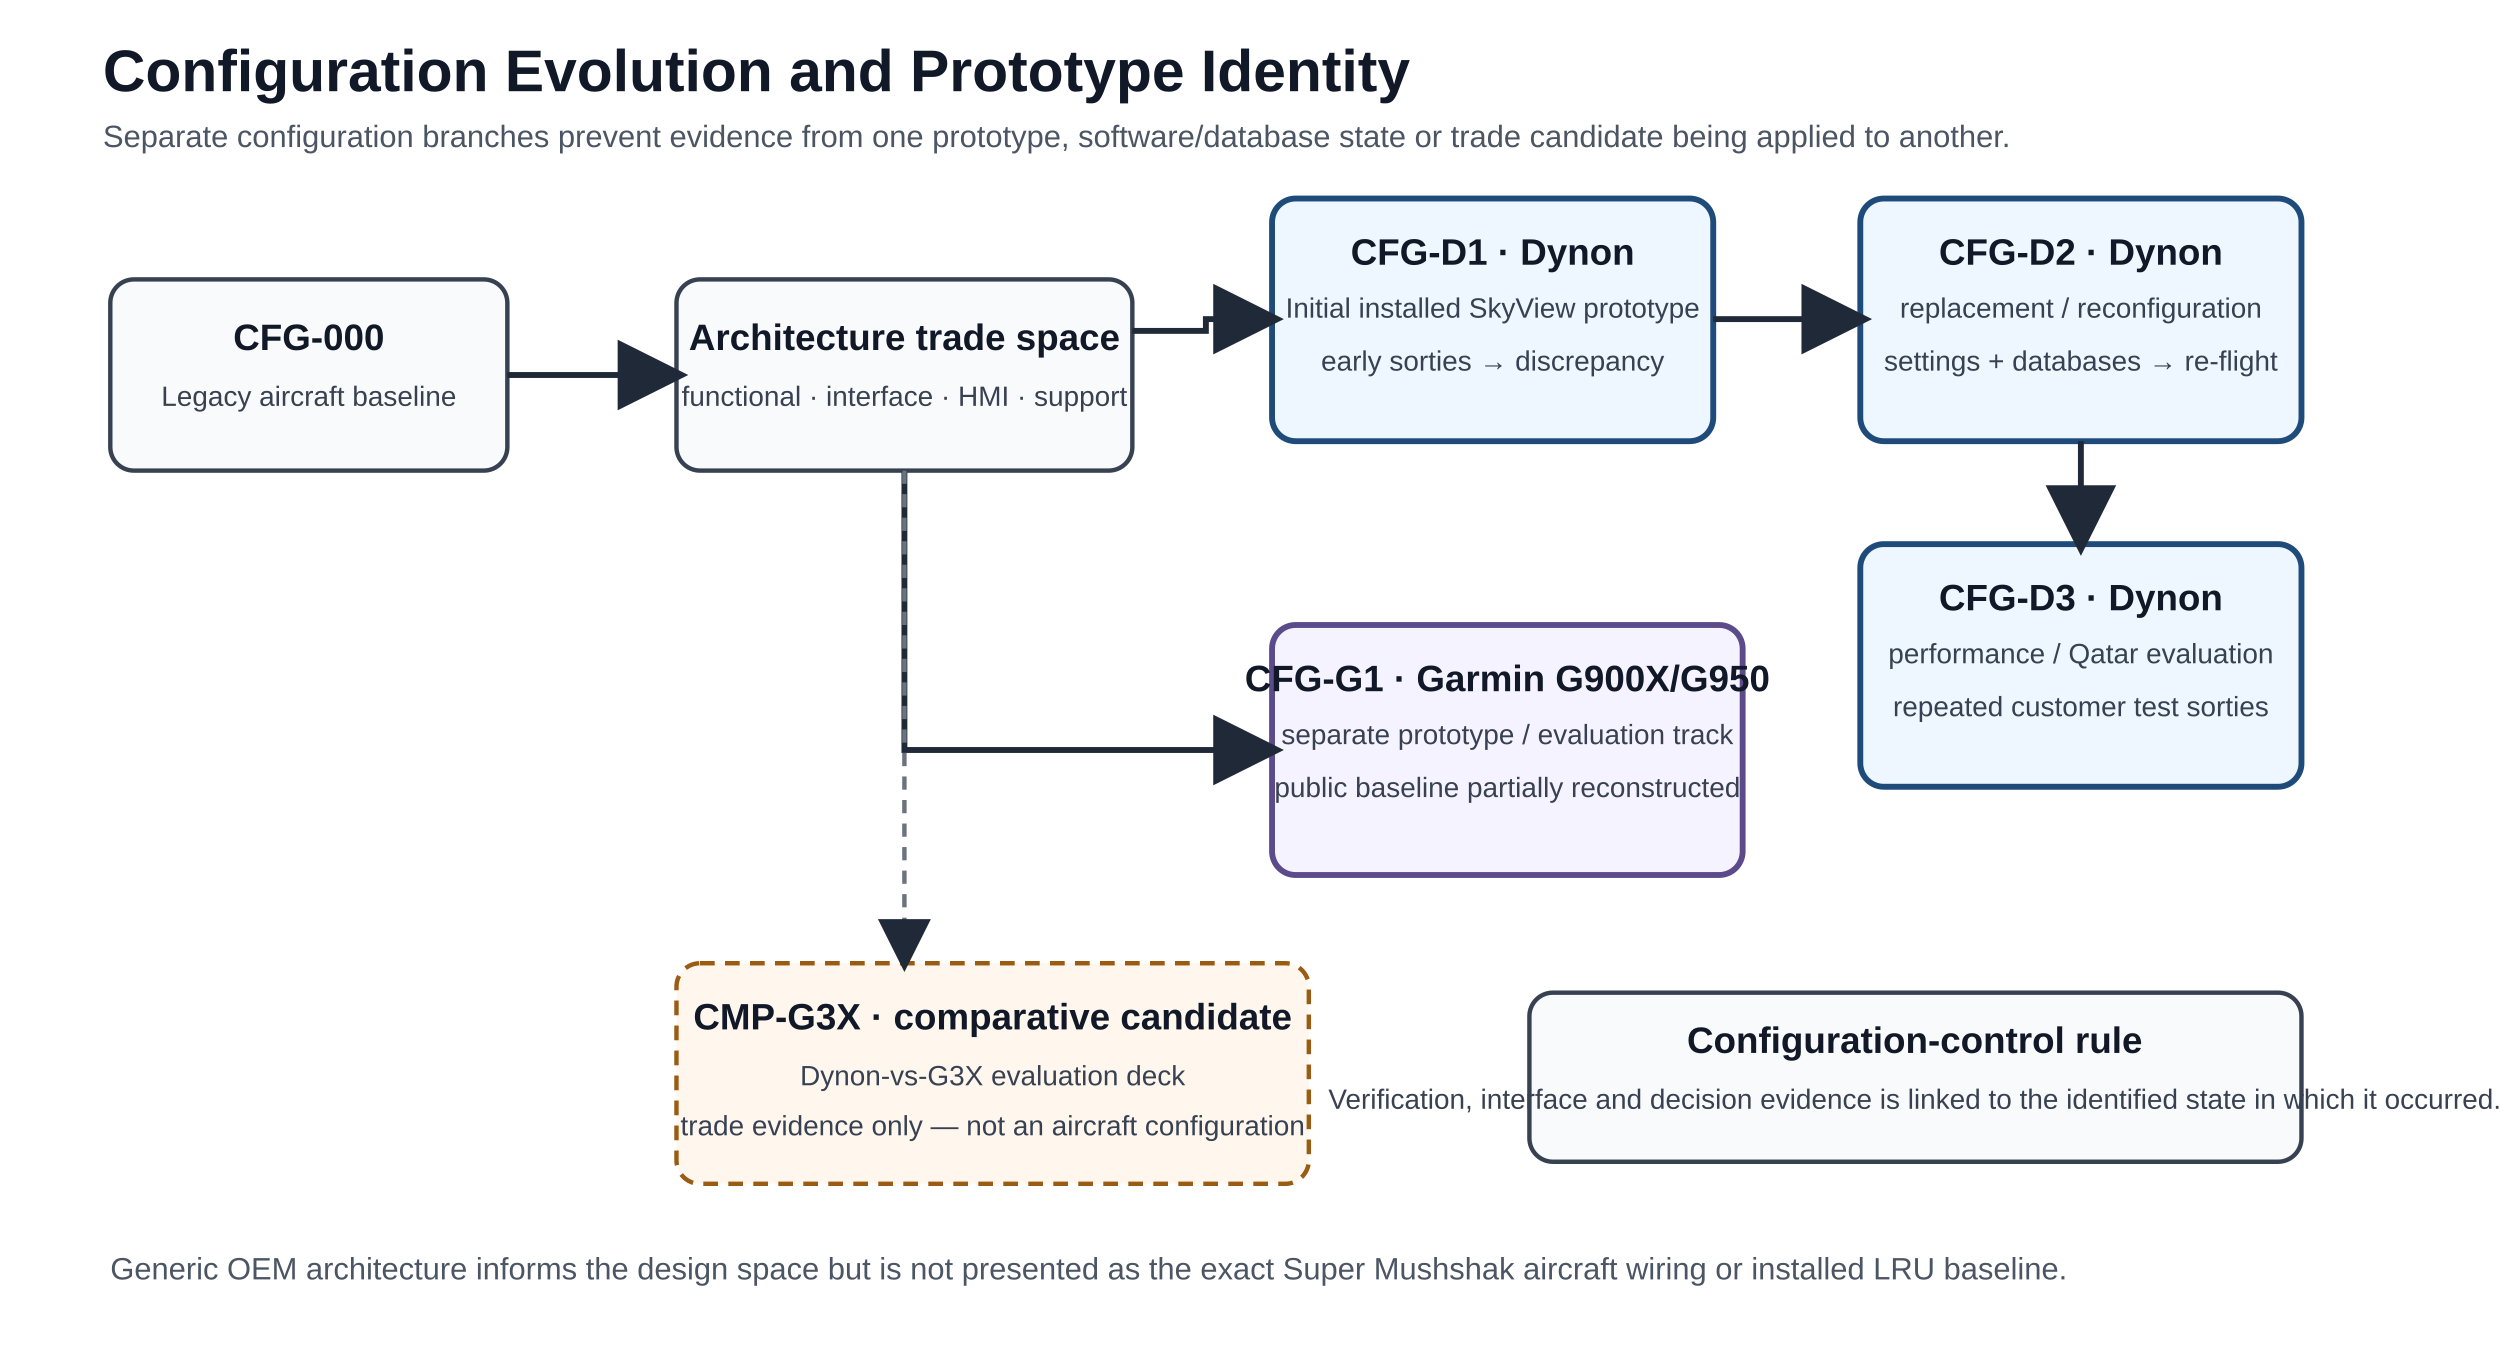
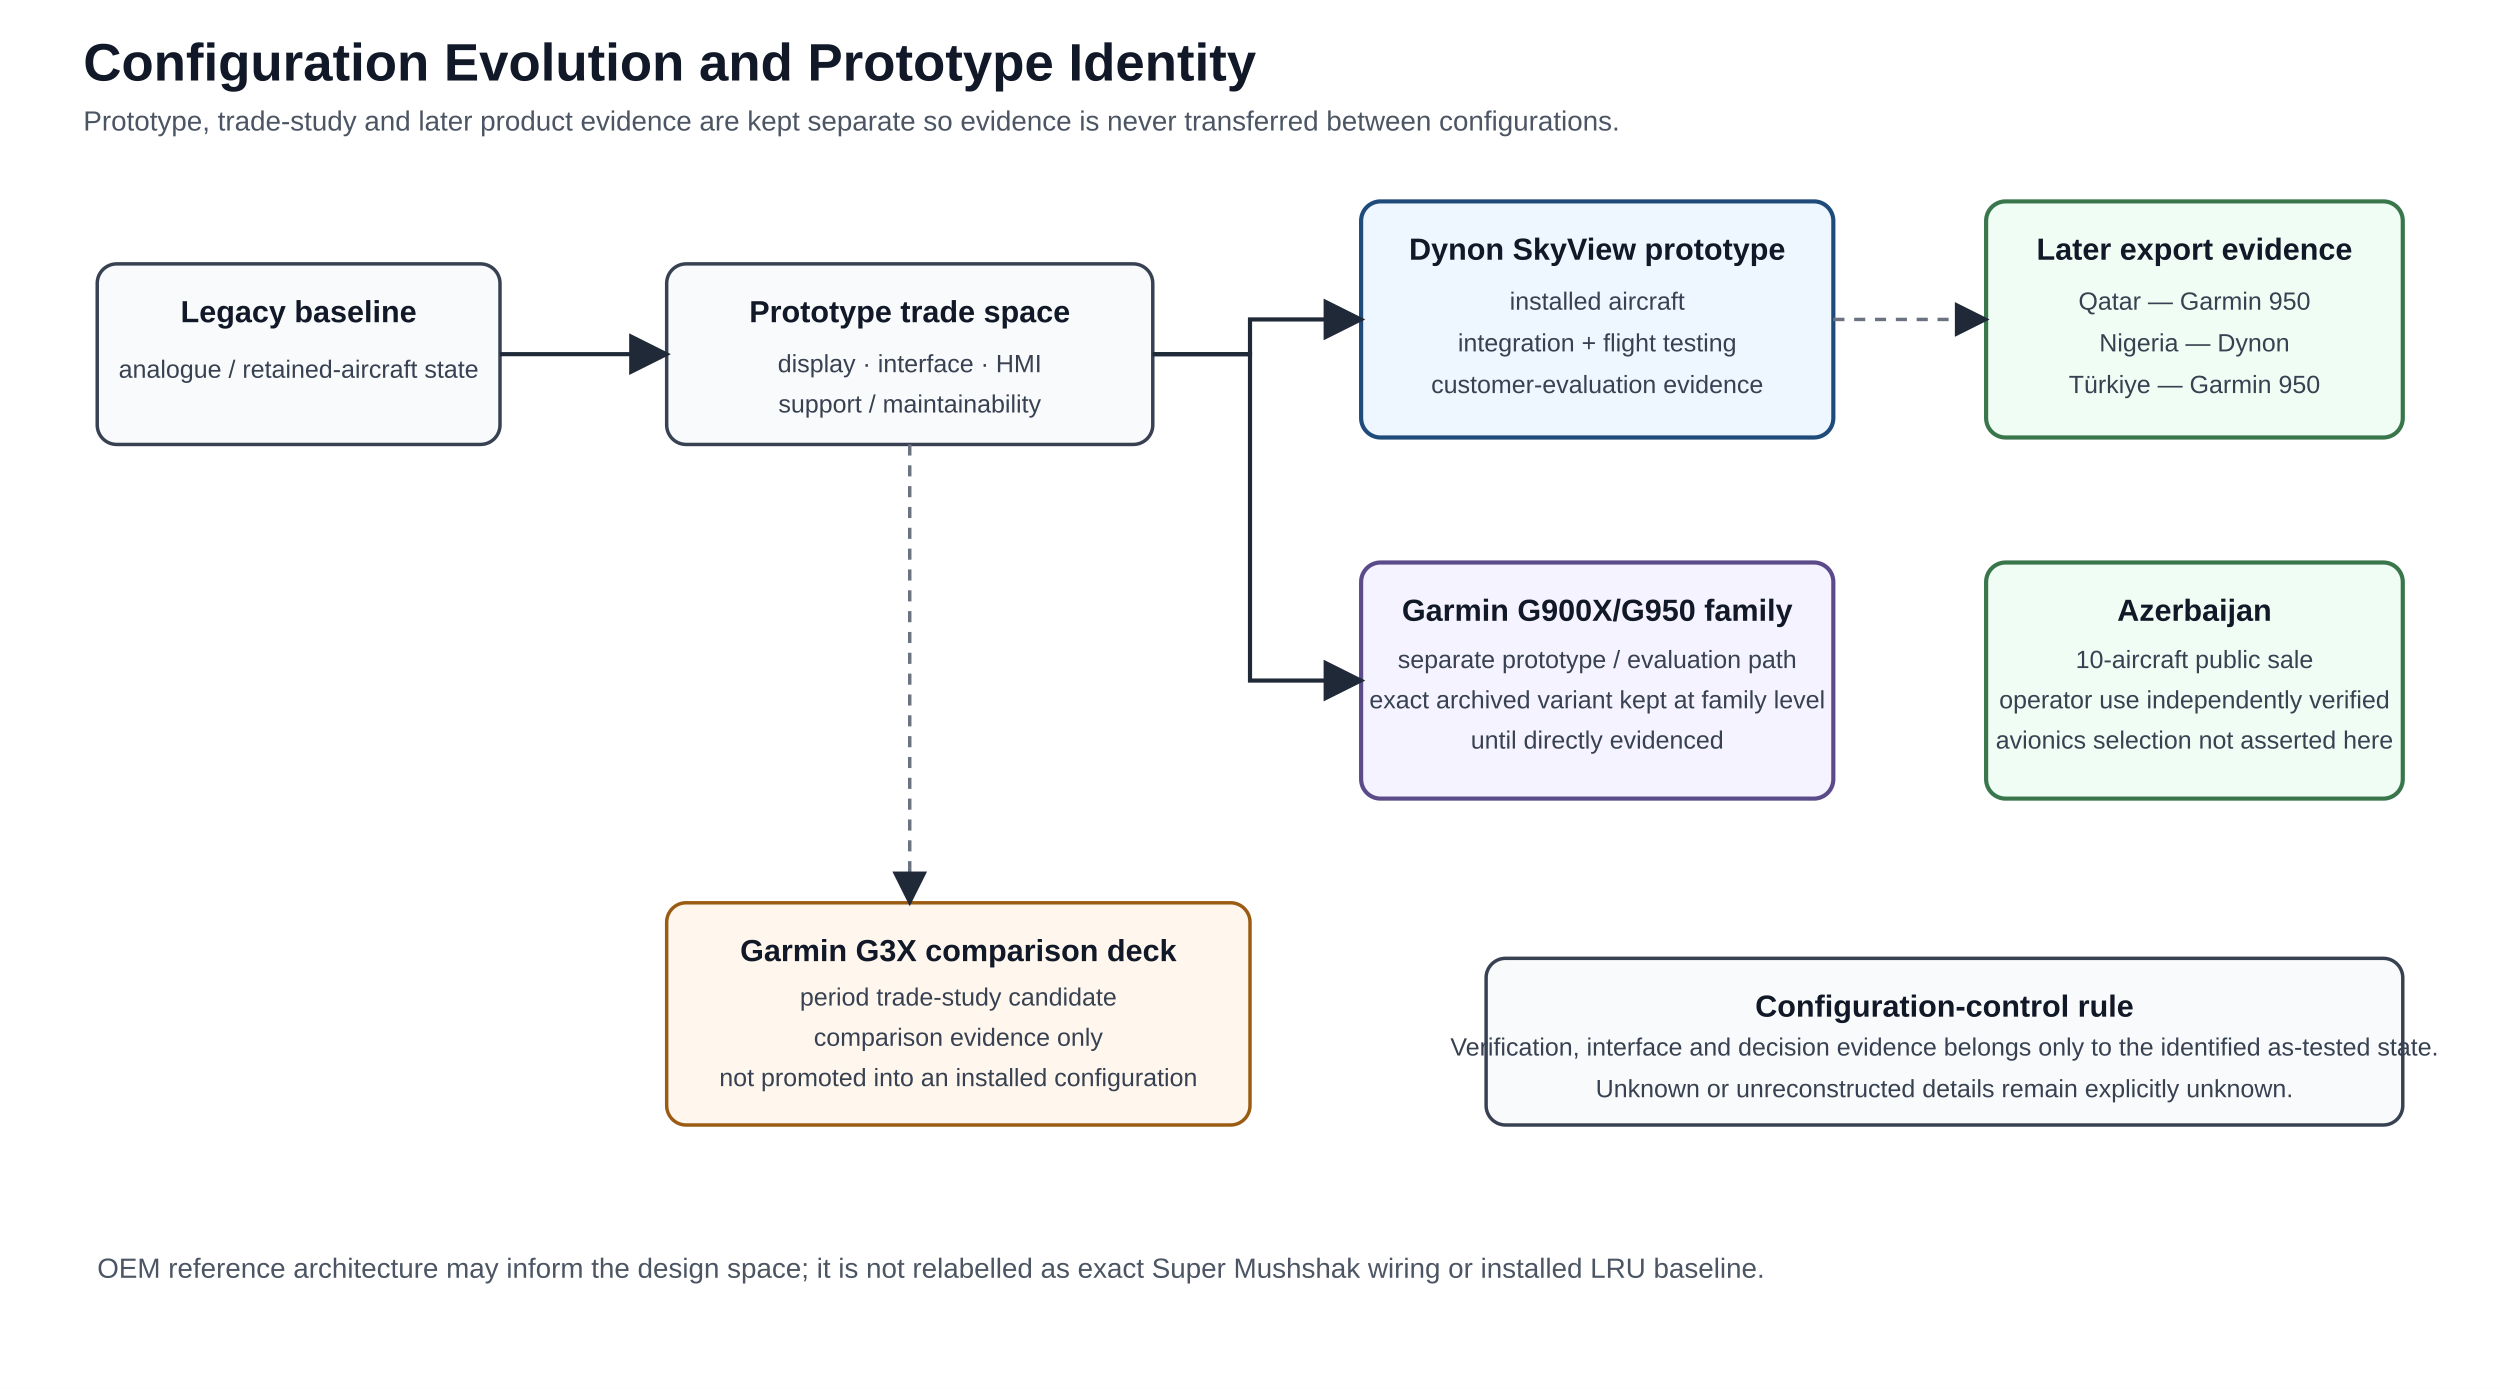
- <svg xmlns="http://www.w3.org/2000/svg" width="1700" height="920" viewBox="0 0 1700 920">
+ <svg xmlns="http://www.w3.org/2000/svg" width="1800" height="1000" viewBox="0 0 1800 1000">
  <defs>
-     <marker id="a" markerWidth="12" markerHeight="12" refX="10" refY="6" orient="auto">
-       <path d="M0,0 L12,6 L0,12 z" fill="#1f2937" />
+     <marker id="arrow" markerWidth="10" markerHeight="10" refX="9" refY="5" orient="auto">
+       <path d="M0,0 L10,5 L0,10 z" fill="#1f2937" />
    </marker>
-     <style>.ti{font:700 40px Arial,sans-serif;fill:#111827}.su{font:21px Arial,sans-serif;fill:#4b5563}.h{font:700 25px Arial,sans-serif;fill:#111827}.t{font:19px Arial,sans-serif;fill:#374151}.b{fill:#f9fafb;stroke:#374151;stroke-width:3}.d{fill:#eef6ff;stroke:#1f4b7a;stroke-width:4}.g{fill:#f5f3ff;stroke:#5b4b8a;stroke-width:4}.cmp{fill:#fff7ed;stroke:#9a5b13;stroke-width:3;stroke-dasharray:10 7}.l{stroke:#1f2937;stroke-width:4;fill:none;marker-end:url(#a)}.dl{stroke:#6b7280;stroke-width:3;fill:none;stroke-dasharray:9 7;marker-end:url(#a)}</style>
+     <style>
+ .ti{font:700 38px Arial,sans-serif;fill:#111827}.su{font:20px Arial,sans-serif;fill:#4b5563}.h{font:700 22px Arial,sans-serif;fill:#111827}.t{font:18px Arial,sans-serif;fill:#374151}
+ .b{fill:#f9fafb;stroke:#374151;stroke-width:2.5}.blue{fill:#eef6ff;stroke:#1f4b7a;stroke-width:3}.violet{fill:#f5f3ff;stroke:#5b4b8a;stroke-width:3}.green{fill:#f0fdf4;stroke:#39764b;stroke-width:3}.amber{fill:#fff7ed;stroke:#9a5b13;stroke-width:2.5}
+ .line{stroke:#1f2937;stroke-width:3;fill:none;marker-end:url(#arrow)}.dash{stroke:#6b7280;stroke-width:2.5;fill:none;stroke-dasharray:8 7;marker-end:url(#arrow)}
+ </style>
  </defs>
-   <rect width="1700" height="920" fill="white" />
-   <text x="70" y="62" class="ti">Configuration Evolution and Prototype Identity</text>
-   <text x="70" y="100" class="su">Separate configuration branches prevent evidence from one prototype, software/database state or trade candidate being applied to another.</text>
-   <rect x="75" y="190" width="270" height="130" rx="16" class="b" />
-   <text x="210" y="238" text-anchor="middle" class="h">CFG-000</text>
-   <text x="210" y="276" text-anchor="middle" class="t">Legacy aircraft baseline</text>
-   <rect x="460" y="190" width="310" height="130" rx="16" class="b" />
-   <text x="615" y="238" text-anchor="middle" class="h">Architecture trade space</text>
-   <text x="615" y="276" text-anchor="middle" class="t">functional · interface · HMI · support</text>
-   <path d="M345 255 H460" class="l" />
-   <rect x="865" y="135" width="300" height="165" rx="16" class="d" />
-   <text x="1015" y="180" text-anchor="middle" class="h">CFG-D1 · Dynon</text>
-   <text x="1015" y="216" text-anchor="middle" class="t">Initial installed SkyView prototype</text>
-   <text x="1015" y="252" text-anchor="middle" class="t">early sorties → discrepancy</text>
-   <rect x="1265" y="135" width="300" height="165" rx="16" class="d" />
-   <text x="1415" y="180" text-anchor="middle" class="h">CFG-D2 · Dynon</text>
-   <text x="1415" y="216" text-anchor="middle" class="t">replacement / reconfiguration</text>
-   <text x="1415" y="252" text-anchor="middle" class="t">settings + databases → re-flight</text>
-   <path d="M770 225 H820 V217 H865" class="l" />
-   <path d="M1165 217 H1265" class="l" />
-   <rect x="1265" y="370" width="300" height="165" rx="16" class="d" />
-   <text x="1415" y="415" text-anchor="middle" class="h">CFG-D3 · Dynon</text>
-   <text x="1415" y="451" text-anchor="middle" class="t">performance / Qatar evaluation</text>
-   <text x="1415" y="487" text-anchor="middle" class="t">repeated customer test sorties</text>
-   <path d="M1415 300 V370" class="l" />
-   <rect x="865" y="425" width="320" height="170" rx="16" class="g" />
-   <text x="1025" y="470" text-anchor="middle" class="h">CFG-G1 · Garmin G900X/G950</text>
-   <text x="1025" y="506" text-anchor="middle" class="t">separate prototype / evaluation track</text>
-   <text x="1025" y="542" text-anchor="middle" class="t">public baseline partially reconstructed</text>
-   <path d="M615 320 V510 H865" class="l" />
-   <rect x="460" y="655" width="430" height="150" rx="16" class="cmp" />
-   <text x="675" y="700" text-anchor="middle" class="h">CMP-G3X · comparative candidate</text>
-   <text x="675" y="738" text-anchor="middle" class="t">Dynon-vs-G3X evaluation deck</text>
-   <text x="675" y="772" text-anchor="middle" class="t">trade evidence only — not an aircraft configuration</text>
-   <path d="M615 320 V655" class="dl" />
-   <rect x="1040" y="675" width="525" height="115" rx="16" class="b" />
-   <text x="1302" y="716" text-anchor="middle" class="h">Configuration-control rule</text>
-   <text x="1302" y="754" text-anchor="middle" class="t">Verification, interface and decision evidence is linked to the identified state in which it occurred.</text>
-   <text x="75" y="870" class="su">Generic OEM architecture informs the design space but is not presented as the exact Super Mushshak aircraft wiring or installed LRU baseline.</text>
+   <rect width="1800" height="1000" fill="white" />
+   <text x="60" y="58" class="ti">Configuration Evolution and Prototype Identity</text>
+   <text x="60" y="94" class="su">Prototype, trade-study and later product evidence are kept separate so evidence is never transferred between configurations.</text>
+   <rect x="70" y="190" width="290" height="130" rx="14" class="b" />
+   <text x="215" y="232" text-anchor="middle" class="h">Legacy baseline</text>
+   <text x="215" y="272" text-anchor="middle" class="t">analogue / retained-aircraft state</text>
+   <rect x="480" y="190" width="350" height="130" rx="14" class="b" />
+   <text x="655" y="232" text-anchor="middle" class="h">Prototype trade space</text>
+   <text x="655" y="268" text-anchor="middle" class="t">display · interface · HMI</text>
+   <text x="655" y="297" text-anchor="middle" class="t">support / maintainability</text>
+   <path d="M360 255 H480" class="line" />
+   <rect x="980" y="145" width="340" height="170" rx="14" class="blue" />
+   <text x="1150" y="187" text-anchor="middle" class="h">Dynon SkyView prototype</text>
+   <text x="1150" y="223" text-anchor="middle" class="t">installed aircraft</text>
+   <text x="1150" y="253" text-anchor="middle" class="t">integration + flight testing</text>
+   <text x="1150" y="283" text-anchor="middle" class="t">customer-evaluation evidence</text>
+   <rect x="980" y="405" width="340" height="170" rx="14" class="violet" />
+   <text x="1150" y="447" text-anchor="middle" class="h">Garmin G900X/G950 family</text>
+   <text x="1150" y="481" text-anchor="middle" class="t">separate prototype / evaluation path</text>
+   <text x="1150" y="510" text-anchor="middle" class="t">exact archived variant kept at family level</text>
+   <text x="1150" y="539" text-anchor="middle" class="t">until directly evidenced</text>
+   <path d="M830 255 H900 V230 H980" class="line" />
+   <path d="M830 255 H900 V490 H980" class="line" />
+   <rect x="480" y="650" width="420" height="160" rx="14" class="amber" />
+   <text x="690" y="692" text-anchor="middle" class="h">Garmin G3X comparison deck</text>
+   <text x="690" y="724" text-anchor="middle" class="t">period trade-study candidate</text>
+   <text x="690" y="753" text-anchor="middle" class="t">comparison evidence only</text>
+   <text x="690" y="782" text-anchor="middle" class="t">not promoted into an installed configuration</text>
+   <path d="M655 320 V650" class="dash" />
+   <rect x="1430" y="145" width="300" height="170" rx="14" class="green" />
+   <text x="1580" y="187" text-anchor="middle" class="h">Later export evidence</text>
+   <text x="1580" y="223" text-anchor="middle" class="t">Qatar — Garmin 950</text>
+   <text x="1580" y="253" text-anchor="middle" class="t">Nigeria — Dynon</text>
+   <text x="1580" y="283" text-anchor="middle" class="t">Türkiye — Garmin 950</text>
+   <path d="M1320 230 H1430" class="dash" />
+   <rect x="1430" y="405" width="300" height="170" rx="14" class="green" />
+   <text x="1580" y="447" text-anchor="middle" class="h">Azerbaijan</text>
+   <text x="1580" y="481" text-anchor="middle" class="t">10-aircraft public sale</text>
+   <text x="1580" y="510" text-anchor="middle" class="t">operator use independently verified</text>
+   <text x="1580" y="539" text-anchor="middle" class="t">avionics selection not asserted here</text>
+   <rect x="1070" y="690" width="660" height="120" rx="14" class="b" />
+   <text x="1400" y="732" text-anchor="middle" class="h">Configuration-control rule</text>
+   <text x="1400" y="760" text-anchor="middle" class="t">Verification, interface and decision evidence belongs only to the identified as-tested state.</text>
+   <text x="1400" y="790" text-anchor="middle" class="t">Unknown or unreconstructed details remain explicitly unknown.</text>
+   <text x="70" y="920" class="su">OEM reference architecture may inform the design space; it is not relabelled as exact Super Mushshak wiring or installed LRU baseline.</text>
</svg>
